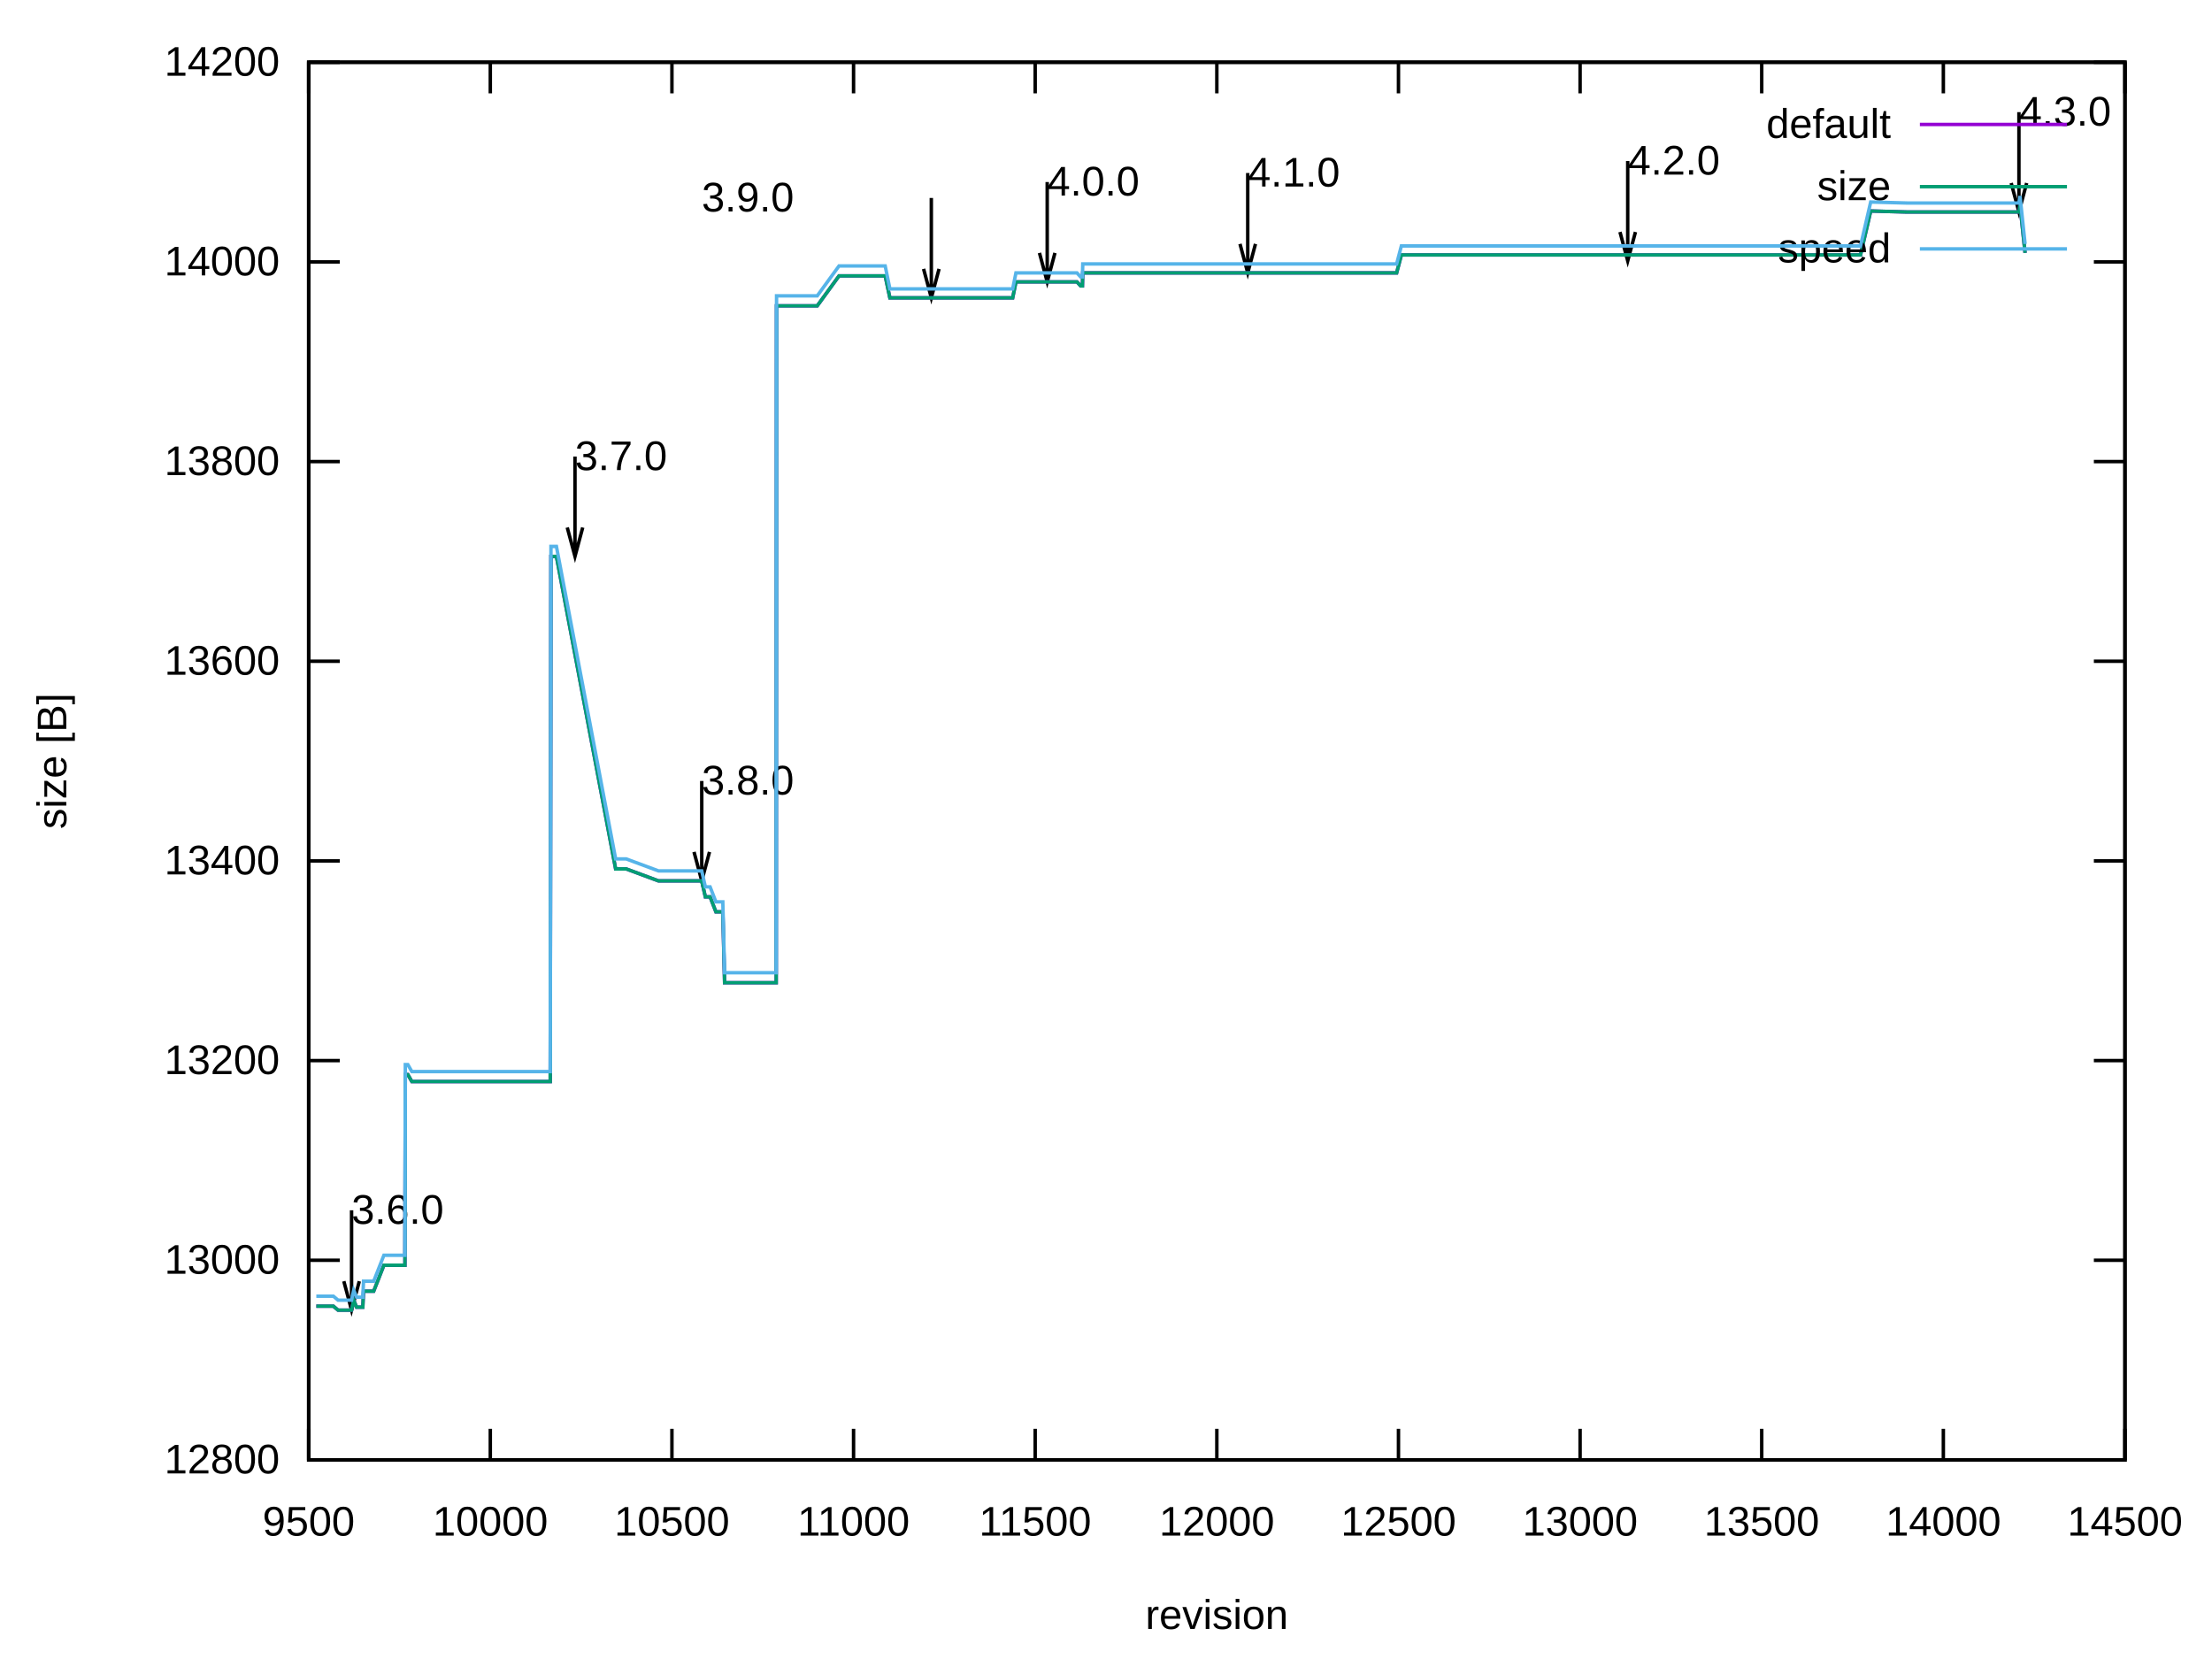
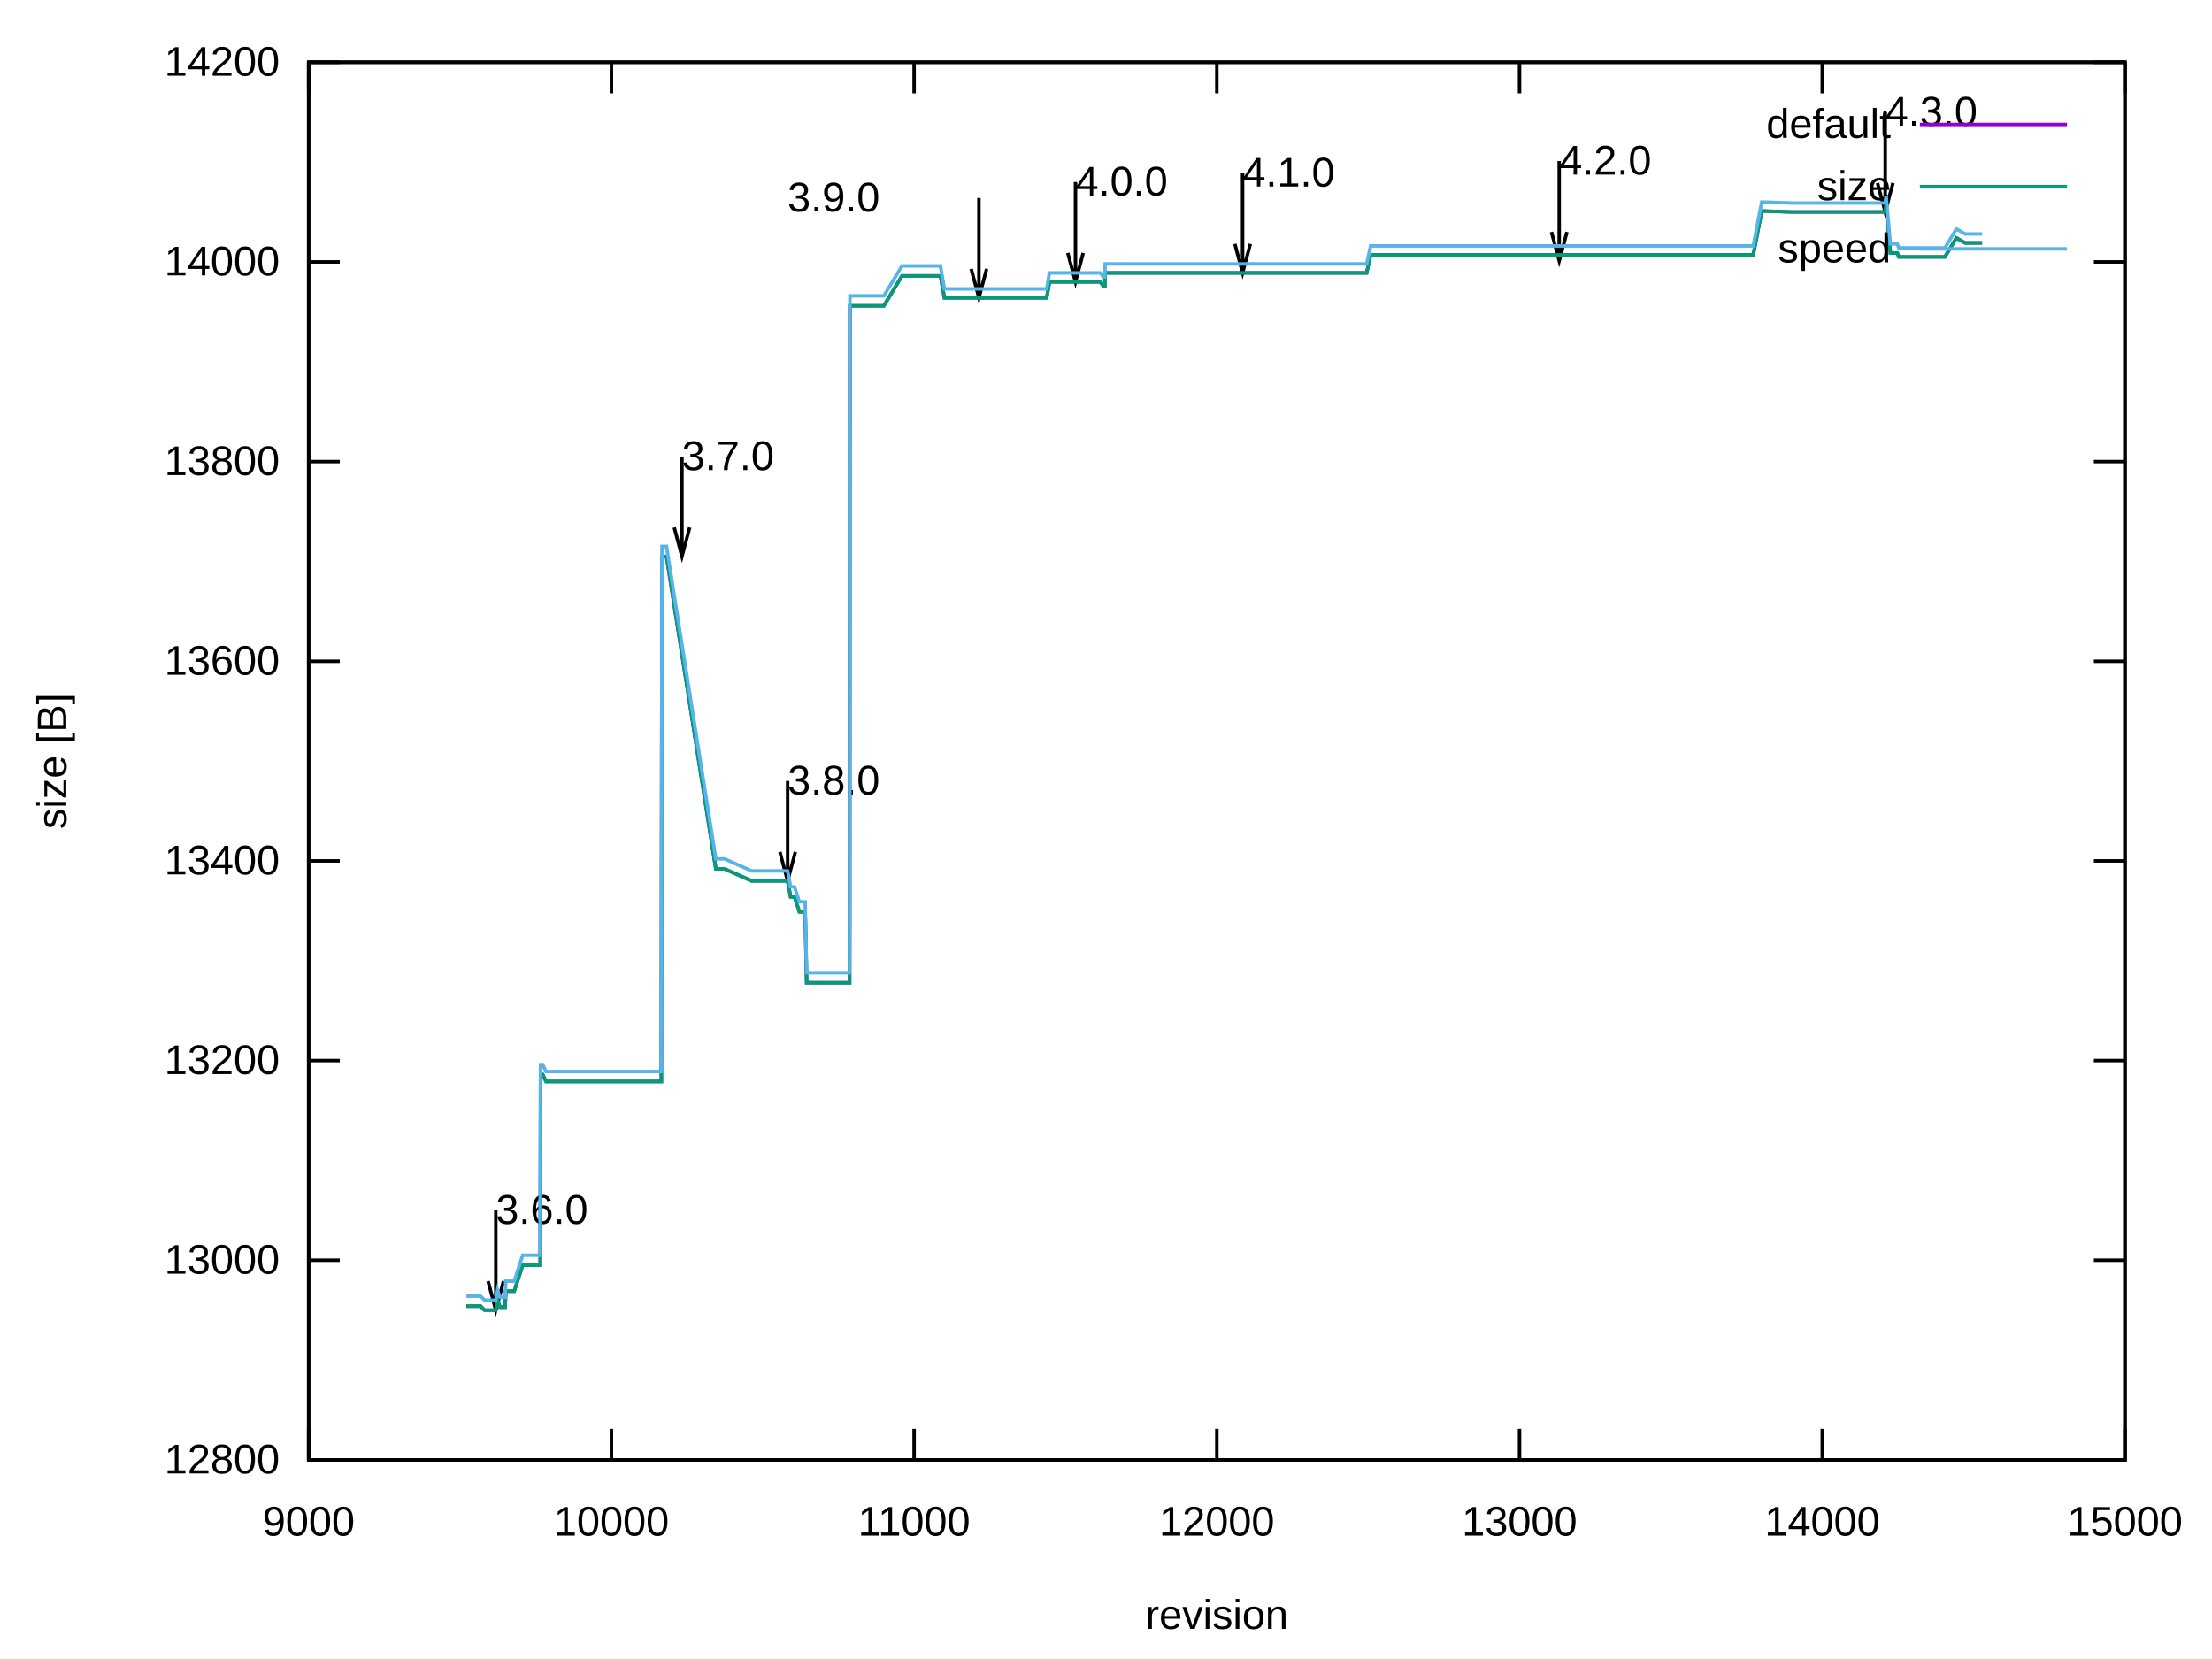
<svg xmlns="http://www.w3.org/2000/svg" xmlns:xlink="http://www.w3.org/1999/xlink" width="640" height="480" viewBox="0 0 640 480">
  <g id="gnuplot_canvas">
    <rect x="0" y="0" width="640" height="480" fill="none" />
    <defs>
      <circle id="gpDot" r="0.5" stroke-width="0.5" stroke="currentColor" />
      <path id="gpPt0" stroke-width="0.222" stroke="currentColor" d="M-1,0 h2 M0,-1 v2" />
      <path id="gpPt1" stroke-width="0.222" stroke="currentColor" d="M-1,-1 L1,1 M1,-1 L-1,1" />
      <path id="gpPt2" stroke-width="0.222" stroke="currentColor" d="M-1,0 L1,0 M0,-1 L0,1 M-1,-1 L1,1 M-1,1 L1,-1" />
      <rect id="gpPt3" stroke-width="0.222" stroke="currentColor" x="-1" y="-1" width="2" height="2" />
      <rect id="gpPt4" stroke-width="0.222" stroke="currentColor" fill="currentColor" x="-1" y="-1" width="2" height="2" />
      <circle id="gpPt5" stroke-width="0.222" stroke="currentColor" cx="0" cy="0" r="1" />
      <use xlink:href="#gpPt5" id="gpPt6" fill="currentColor" stroke="none" />
      <path id="gpPt7" stroke-width="0.222" stroke="currentColor" d="M0,-1.33 L-1.33,0.67 L1.33,0.67 z" />
      <use xlink:href="#gpPt7" id="gpPt8" fill="currentColor" stroke="none" />
      <use xlink:href="#gpPt7" id="gpPt9" stroke="currentColor" transform="rotate(180)" />
      <use xlink:href="#gpPt9" id="gpPt10" fill="currentColor" stroke="none" />
      <use xlink:href="#gpPt3" id="gpPt11" stroke="currentColor" transform="rotate(45)" />
      <use xlink:href="#gpPt11" id="gpPt12" fill="currentColor" stroke="none" />
      <path id="gpPt13" stroke-width="0.222" stroke="currentColor" d="M0,1.330 L1.265,0.411 L0.782,-1.067 L-0.782,-1.076 L-1.265,0.411 z" />
      <use xlink:href="#gpPt13" id="gpPt14" fill="currentColor" stroke="none" />
      <filter id="textbox" filterUnits="objectBoundingBox" x="0" y="0" height="1" width="1">
        <feFlood flood-color="white" flood-opacity="1" result="bgnd" />
        <feComposite in="SourceGraphic" in2="bgnd" operator="atop" />
      </filter>
      <filter id="greybox" filterUnits="objectBoundingBox" x="0" y="0" height="1" width="1">
        <feFlood flood-color="lightgrey" flood-opacity="1" result="grey" />
        <feComposite in="SourceGraphic" in2="grey" operator="atop" />
      </filter>
    </defs>
    <g fill="none" color="white" stroke="currentColor" stroke-width="1.00" stroke-linecap="butt" stroke-linejoin="miter">
</g>
    <g fill="none" color="black" stroke="currentColor" stroke-width="1.00" stroke-linecap="butt" stroke-linejoin="miter">
      <path stroke="black" d="M89.31,422.40 L98.31,422.40 M614.82,422.40 L605.82,422.40  " />
      <g transform="translate(80.92,426.30)" stroke="none" fill="black" font-family="Arial" font-size="12.00" text-anchor="end">
        <text>
          <tspan font-family="Arial"> 12800</tspan>
        </text>
      </g>
    </g>
    <g fill="none" color="black" stroke="currentColor" stroke-width="1.00" stroke-linecap="butt" stroke-linejoin="miter">
      <path stroke="black" d="M89.31,364.63 L98.31,364.63 M614.82,364.63 L605.82,364.63  " />
      <g transform="translate(80.92,368.53)" stroke="none" fill="black" font-family="Arial" font-size="12.00" text-anchor="end">
        <text>
          <tspan font-family="Arial"> 13000</tspan>
        </text>
      </g>
    </g>
    <g fill="none" color="black" stroke="currentColor" stroke-width="1.00" stroke-linecap="butt" stroke-linejoin="miter">
      <path stroke="black" d="M89.31,306.86 L98.31,306.86 M614.82,306.86 L605.82,306.86  " />
      <g transform="translate(80.92,310.76)" stroke="none" fill="black" font-family="Arial" font-size="12.00" text-anchor="end">
        <text>
          <tspan font-family="Arial"> 13200</tspan>
        </text>
      </g>
    </g>
    <g fill="none" color="black" stroke="currentColor" stroke-width="1.00" stroke-linecap="butt" stroke-linejoin="miter">
      <path stroke="black" d="M89.31,249.09 L98.31,249.09 M614.82,249.09 L605.82,249.09  " />
      <g transform="translate(80.92,252.99)" stroke="none" fill="black" font-family="Arial" font-size="12.00" text-anchor="end">
        <text>
          <tspan font-family="Arial"> 13400</tspan>
        </text>
      </g>
    </g>
    <g fill="none" color="black" stroke="currentColor" stroke-width="1.00" stroke-linecap="butt" stroke-linejoin="miter">
      <path stroke="black" d="M89.31,191.32 L98.31,191.32 M614.82,191.32 L605.82,191.32  " />
      <g transform="translate(80.92,195.22)" stroke="none" fill="black" font-family="Arial" font-size="12.00" text-anchor="end">
        <text>
          <tspan font-family="Arial"> 13600</tspan>
        </text>
      </g>
    </g>
    <g fill="none" color="black" stroke="currentColor" stroke-width="1.00" stroke-linecap="butt" stroke-linejoin="miter">
      <path stroke="black" d="M89.31,133.55 L98.31,133.55 M614.82,133.55 L605.82,133.55  " />
      <g transform="translate(80.92,137.45)" stroke="none" fill="black" font-family="Arial" font-size="12.00" text-anchor="end">
        <text>
          <tspan font-family="Arial"> 13800</tspan>
        </text>
      </g>
    </g>
    <g fill="none" color="black" stroke="currentColor" stroke-width="1.00" stroke-linecap="butt" stroke-linejoin="miter">
      <path stroke="black" d="M89.31,75.78 L98.31,75.78 M614.82,75.78 L605.82,75.78  " />
      <g transform="translate(80.92,79.68)" stroke="none" fill="black" font-family="Arial" font-size="12.00" text-anchor="end">
        <text>
          <tspan font-family="Arial"> 14000</tspan>
        </text>
      </g>
    </g>
    <g fill="none" color="black" stroke="currentColor" stroke-width="1.00" stroke-linecap="butt" stroke-linejoin="miter">
      <path stroke="black" d="M89.31,18.01 L98.31,18.01 M614.82,18.01 L605.82,18.01  " />
      <g transform="translate(80.92,21.91)" stroke="none" fill="black" font-family="Arial" font-size="12.00" text-anchor="end">
        <text>
          <tspan font-family="Arial"> 14200</tspan>
        </text>
      </g>
    </g>
    <g fill="none" color="black" stroke="currentColor" stroke-width="1.00" stroke-linecap="butt" stroke-linejoin="miter">
      <path stroke="black" d="M89.31,422.40 L89.31,413.40 M89.31,18.01 L89.31,27.01  " />
      <g transform="translate(89.31,444.30)" stroke="none" fill="black" font-family="Arial" font-size="12.00" text-anchor="middle">
        <text>
-           <tspan font-family="Arial"> 9500</tspan>
-         </text>
-       </g>
-     </g>
-     <g fill="none" color="black" stroke="currentColor" stroke-width="1.00" stroke-linecap="butt" stroke-linejoin="miter">
-       <path stroke="black" d="M141.86,422.40 L141.86,413.40 M141.86,18.01 L141.86,27.01  " />
-       <g transform="translate(141.86,444.30)" stroke="none" fill="black" font-family="Arial" font-size="12.00" text-anchor="middle">
+           <tspan font-family="Arial"> 9000</tspan>
+         </text>
+       </g>
+     </g>
+     <g fill="none" color="black" stroke="currentColor" stroke-width="1.00" stroke-linecap="butt" stroke-linejoin="miter">
+       <path stroke="black" d="M176.90,422.40 L176.90,413.40 M176.90,18.01 L176.90,27.01  " />
+       <g transform="translate(176.90,444.30)" stroke="none" fill="black" font-family="Arial" font-size="12.00" text-anchor="middle">
        <text>
          <tspan font-family="Arial"> 10000</tspan>
        </text>
      </g>
    </g>
    <g fill="none" color="black" stroke="currentColor" stroke-width="1.00" stroke-linecap="butt" stroke-linejoin="miter">
-       <path stroke="black" d="M194.41,422.40 L194.41,413.40 M194.41,18.01 L194.41,27.01  " />
-       <g transform="translate(194.41,444.30)" stroke="none" fill="black" font-family="Arial" font-size="12.00" text-anchor="middle">
-         <text>
-           <tspan font-family="Arial"> 10500</tspan>
-         </text>
-       </g>
-     </g>
-     <g fill="none" color="black" stroke="currentColor" stroke-width="1.00" stroke-linecap="butt" stroke-linejoin="miter">
-       <path stroke="black" d="M246.96,422.40 L246.96,413.40 M246.96,18.01 L246.96,27.01  " />
-       <g transform="translate(246.96,444.30)" stroke="none" fill="black" font-family="Arial" font-size="12.00" text-anchor="middle">
+       <path stroke="black" d="M264.48,422.40 L264.48,413.40 M264.48,18.01 L264.48,27.01  " />
+       <g transform="translate(264.48,444.30)" stroke="none" fill="black" font-family="Arial" font-size="12.00" text-anchor="middle">
        <text>
          <tspan font-family="Arial"> 11000</tspan>
-         </text>
-       </g>
-     </g>
-     <g fill="none" color="black" stroke="currentColor" stroke-width="1.00" stroke-linecap="butt" stroke-linejoin="miter">
-       <path stroke="black" d="M299.51,422.40 L299.51,413.40 M299.51,18.01 L299.51,27.01  " />
-       <g transform="translate(299.51,444.30)" stroke="none" fill="black" font-family="Arial" font-size="12.00" text-anchor="middle">
-         <text>
-           <tspan font-family="Arial"> 11500</tspan>
        </text>
      </g>
    </g>
    <g fill="none" color="black" stroke="currentColor" stroke-width="1.00" stroke-linecap="butt" stroke-linejoin="miter">
      <path stroke="black" d="M352.07,422.40 L352.07,413.40 M352.07,18.01 L352.07,27.01  " />
      <g transform="translate(352.07,444.30)" stroke="none" fill="black" font-family="Arial" font-size="12.00" text-anchor="middle">
        <text>
          <tspan font-family="Arial"> 12000</tspan>
        </text>
      </g>
    </g>
    <g fill="none" color="black" stroke="currentColor" stroke-width="1.00" stroke-linecap="butt" stroke-linejoin="miter">
-       <path stroke="black" d="M404.62,422.40 L404.62,413.40 M404.62,18.01 L404.62,27.01  " />
-       <g transform="translate(404.62,444.30)" stroke="none" fill="black" font-family="Arial" font-size="12.00" text-anchor="middle">
-         <text>
-           <tspan font-family="Arial"> 12500</tspan>
-         </text>
-       </g>
-     </g>
-     <g fill="none" color="black" stroke="currentColor" stroke-width="1.00" stroke-linecap="butt" stroke-linejoin="miter">
-       <path stroke="black" d="M457.17,422.40 L457.17,413.40 M457.17,18.01 L457.17,27.01  " />
-       <g transform="translate(457.17,444.30)" stroke="none" fill="black" font-family="Arial" font-size="12.00" text-anchor="middle">
+       <path stroke="black" d="M439.65,422.40 L439.65,413.40 M439.65,18.01 L439.65,27.01  " />
+       <g transform="translate(439.65,444.30)" stroke="none" fill="black" font-family="Arial" font-size="12.00" text-anchor="middle">
        <text>
          <tspan font-family="Arial"> 13000</tspan>
        </text>
      </g>
    </g>
    <g fill="none" color="black" stroke="currentColor" stroke-width="1.00" stroke-linecap="butt" stroke-linejoin="miter">
-       <path stroke="black" d="M509.72,422.40 L509.72,413.40 M509.72,18.01 L509.72,27.01  " />
-       <g transform="translate(509.72,444.30)" stroke="none" fill="black" font-family="Arial" font-size="12.00" text-anchor="middle">
-         <text>
-           <tspan font-family="Arial"> 13500</tspan>
-         </text>
-       </g>
-     </g>
-     <g fill="none" color="black" stroke="currentColor" stroke-width="1.00" stroke-linecap="butt" stroke-linejoin="miter">
-       <path stroke="black" d="M562.27,422.40 L562.27,413.40 M562.27,18.01 L562.27,27.01  " />
-       <g transform="translate(562.27,444.30)" stroke="none" fill="black" font-family="Arial" font-size="12.00" text-anchor="middle">
+       <path stroke="black" d="M527.24,422.40 L527.24,413.40 M527.24,18.01 L527.24,27.01  " />
+       <g transform="translate(527.24,444.30)" stroke="none" fill="black" font-family="Arial" font-size="12.00" text-anchor="middle">
        <text>
          <tspan font-family="Arial"> 14000</tspan>
        </text>
      </g>
    </g>
    <g fill="none" color="black" stroke="currentColor" stroke-width="1.00" stroke-linecap="butt" stroke-linejoin="miter">
      <path stroke="black" d="M614.82,422.40 L614.82,413.40 M614.82,18.01 L614.82,27.01  " />
      <g transform="translate(614.82,444.30)" stroke="none" fill="black" font-family="Arial" font-size="12.00" text-anchor="middle">
        <text>
-           <tspan font-family="Arial"> 14500</tspan>
+           <tspan font-family="Arial"> 15000</tspan>
        </text>
      </g>
    </g>
    <g fill="none" color="black" stroke="currentColor" stroke-width="1.00" stroke-linecap="butt" stroke-linejoin="miter">
</g>
    <g fill="none" color="black" stroke="currentColor" stroke-width="1.00" stroke-linecap="butt" stroke-linejoin="miter">
      <path stroke="black" d="M89.31,18.01 L89.31,422.40 L614.82,422.40 L614.82,18.01 L89.31,18.01 Z  " />
-       <g transform="translate(101.71,354.09)" stroke="none" fill="black" font-family="Arial" font-size="12.00" text-anchor="start">
+       <g transform="translate(143.44,354.09)" stroke="none" fill="black" font-family="Arial" font-size="12.00" text-anchor="start">
        <text>
          <tspan font-family="Arial">3.6.0</tspan>
        </text>
      </g>
-       <g transform="translate(166.35,136.01)" stroke="none" fill="black" font-family="Arial" font-size="12.00" text-anchor="start">
+       <g transform="translate(197.30,136.01)" stroke="none" fill="black" font-family="Arial" font-size="12.00" text-anchor="start">
        <text>
          <tspan font-family="Arial">3.7.0</tspan>
        </text>
      </g>
-       <g transform="translate(203.03,229.88)" stroke="none" fill="black" font-family="Arial" font-size="12.00" text-anchor="start">
+       <g transform="translate(227.87,229.88)" stroke="none" fill="black" font-family="Arial" font-size="12.00" text-anchor="start">
        <text>
          <tspan font-family="Arial">3.8.0</tspan>
        </text>
      </g>
-       <g transform="translate(203.03,61.19)" stroke="none" fill="black" font-family="Arial" font-size="12.00" text-anchor="start">
+       <g transform="translate(227.87,61.19)" stroke="none" fill="black" font-family="Arial" font-size="12.00" text-anchor="start">
        <text>
          <tspan font-family="Arial">3.9.0</tspan>
        </text>
      </g>
-       <g transform="translate(302.98,56.57)" stroke="none" fill="black" font-family="Arial" font-size="12.00" text-anchor="start">
+       <g transform="translate(311.16,56.57)" stroke="none" fill="black" font-family="Arial" font-size="12.00" text-anchor="start">
        <text>
          <tspan font-family="Arial">4.0.0</tspan>
        </text>
      </g>
-       <g transform="translate(361.00,53.97)" stroke="none" fill="black" font-family="Arial" font-size="12.00" text-anchor="start">
+       <g transform="translate(359.51,53.97)" stroke="none" fill="black" font-family="Arial" font-size="12.00" text-anchor="start">
        <text>
          <tspan font-family="Arial">4.1.0</tspan>
        </text>
      </g>
-       <g transform="translate(470.94,50.51)" stroke="none" fill="black" font-family="Arial" font-size="12.00" text-anchor="start">
+       <g transform="translate(451.12,50.51)" stroke="none" fill="black" font-family="Arial" font-size="12.00" text-anchor="start">
        <text>
          <tspan font-family="Arial">4.2.0</tspan>
        </text>
      </g>
-       <g transform="translate(584.13,36.35)" stroke="none" fill="black" font-family="Arial" font-size="12.00" text-anchor="start">
+       <g transform="translate(545.45,36.35)" stroke="none" fill="black" font-family="Arial" font-size="12.00" text-anchor="start">
        <text>
          <tspan font-family="Arial">4.3.0</tspan>
        </text>
      </g>
-       <path stroke="black" d="M99.48,370.70 L101.72,379.06 L103.96,370.70 M101.72,350.18 L101.72,379.06 M164.12,152.62 L166.36,160.98 L168.60,152.62   M166.36,132.10 L166.36,160.98 M200.80,246.49 L203.04,254.86 L205.28,246.49 M203.04,225.97 L203.04,254.86 M267.22,77.80   L269.46,86.17 L271.70,77.80 M269.46,57.28 L269.46,86.17 M300.75,73.18 L302.99,81.55 L305.23,73.18 M302.99,52.66   L302.99,81.55 M358.77,70.58 L361.01,78.95 L363.25,70.58 M361.01,50.06 L361.01,78.95 M468.71,67.12 L470.95,75.48   L473.19,67.12 M470.95,46.60 L470.95,75.48 M581.90,52.96 L584.14,61.33 L586.38,52.96 M584.14,32.44 L584.14,61.33    " />
+       <path stroke="black" d="M141.21,370.70 L143.45,379.06 L145.69,370.70 M143.45,350.18 L143.45,379.06 M195.07,152.62 L197.31,160.98 L199.55,152.62   M197.31,132.10 L197.31,160.98 M225.64,246.49 L227.88,254.86 L230.12,246.49 M227.88,225.97 L227.88,254.86 M280.99,77.80   L283.23,86.17 L285.47,77.80 M283.23,57.28 L283.23,86.17 M308.93,73.18 L311.17,81.55 L313.41,73.18 M311.17,52.66   L311.17,81.55 M357.28,70.58 L359.52,78.95 L361.76,70.58 M359.52,50.06 L359.52,78.95 M448.89,67.12 L451.13,75.48   L453.37,67.12 M451.13,46.60 L451.13,75.48 M543.22,52.96 L545.46,61.33 L547.70,52.96 M545.46,32.44 L545.46,61.33    " />
    </g>
    <g fill="none" color="black" stroke="currentColor" stroke-width="1.00" stroke-linecap="butt" stroke-linejoin="miter">
      <g transform="translate(19.18,220.21) rotate(270)" stroke="none" fill="black" font-family="Arial" font-size="12.00" text-anchor="middle">
        <text>
          <tspan font-family="Arial">size [B]</tspan>
        </text>
      </g>
    </g>
    <g fill="none" color="black" stroke="currentColor" stroke-width="1.00" stroke-linecap="butt" stroke-linejoin="miter">
      <g transform="translate(352.06,471.30)" stroke="none" fill="black" font-family="Arial" font-size="12.00" text-anchor="middle">
        <text>
          <tspan font-family="Arial">revision</tspan>
        </text>
      </g>
    </g>
    <g fill="none" color="black" stroke="currentColor" stroke-width="1.00" stroke-linecap="butt" stroke-linejoin="miter">
</g>
    <g id="gnuplot_plot_1">
      <g fill="none" color="black" stroke="currentColor" stroke-width="1.00" stroke-linecap="butt" stroke-linejoin="miter">
        <g transform="translate(547.09,39.91)" stroke="none" fill="black" font-family="Arial" font-size="12.00" text-anchor="end">
          <text>
            <tspan font-family="Arial">default</tspan>
          </text>
        </g>
      </g>
      <g fill="none" color="black" stroke="currentColor" stroke-width="1.00" stroke-linecap="butt" stroke-linejoin="miter">
-         <path stroke="rgb(148,   0, 211)" d="M555.48,36.01 L598.04,36.01 M91.52,377.92 L93.51,377.92 L94.57,377.92 L96.46,377.92 L97.82,379.07 L98.66,379.07   L99.40,379.07 L99.93,379.07 L100.03,379.07 L100.14,379.07 L100.24,379.07 L101.71,379.07 L102.34,376.18 L103.18,378.21   L103.50,378.21 L103.60,378.21 L103.71,378.21 L103.81,378.21 L104.02,378.21 L104.55,378.21 L104.65,378.21 L104.97,378.21   L105.18,373.58 L105.39,373.58 L105.50,373.58 L106.02,373.58 L106.34,373.58 L106.55,373.58 L106.65,373.58 L106.76,373.58   L108.12,373.58 L111.07,366.07 L113.48,366.07 L114.53,366.07 L115.27,366.07 L115.69,366.07 L116.74,366.07 L117.06,366.07   L117.16,366.07 L117.27,310.90 L117.37,310.90 L118.00,310.90 L119.16,312.93 L119.79,312.93 L119.89,312.93 L120.10,312.93   L120.53,312.93 L121.16,312.93 L121.58,312.93 L121.68,312.93 L122.42,312.93 L122.73,312.93 L122.84,312.93 L122.94,312.93   L123.99,312.93 L124.20,312.93 L124.62,312.93 L129.14,312.93 L136.50,312.93 L136.92,312.93 L137.13,312.93 L137.24,312.93   L137.76,312.93 L158.99,312.93 L159.20,312.93 L159.41,160.99 L160.15,160.99 L160.88,160.99 L160.99,160.99 L178.12,251.40   L178.54,251.40 L178.65,251.40 L180.33,251.40 L180.43,251.40 L181.17,251.40 L190.52,254.87 L193.89,254.87 L195.46,254.87   L198.62,254.87 L200.51,254.87 L203.03,254.87 L204.08,259.49 L205.03,259.49 L205.45,259.49 L207.13,263.82 L209.13,263.82   L209.65,284.33 L210.81,284.33 L211.23,284.33 L212.07,284.33 L223.32,284.33 L224.05,284.33 L224.47,284.33 L224.58,284.33   L224.68,88.49 L224.89,88.49 L225.94,88.49 L236.45,88.49 L242.76,79.82 L244.23,79.82 L256.11,79.82 L257.47,86.18   L262.73,86.18 L269.45,86.18 L274.29,86.18 L281.65,86.18 L282.17,86.18 L285.96,86.18 L292.68,86.18 L293.00,86.18   L293.94,81.56 L300.25,81.56 L300.46,81.56 L302.98,81.56 L308.55,81.56 L311.50,81.56 L311.60,81.56 L312.65,82.71   L313.18,82.71 L313.28,78.96 L313.91,78.96 L314.02,78.96 L322.85,78.96 L333.36,78.96 L352.17,78.96 L357.95,78.96   L361.00,78.96 L362.36,78.96 L362.58,78.96 L362.79,78.96 L363.21,78.96 L363.52,78.96 L364.05,78.96 L393.26,78.96   L395.68,78.96 L397.26,78.96 L399.36,78.96 L400.83,78.96 L403.35,78.96 L404.09,78.96 L405.46,73.76 L419.54,73.76   L422.80,73.76 L424.48,73.76 L424.80,73.76 L430.47,73.76 L434.46,73.76 L435.62,73.76 L438.98,73.76 L442.66,73.76   L444.03,73.76 L445.71,73.76 L446.66,73.76 L453.91,73.76 L470.94,73.76 L478.19,73.76 L488.70,73.76 L509.19,73.76   L529.58,73.76 L530.63,73.76 L531.68,73.76 L535.78,73.76 L538.31,73.76 L541.25,61.05 L551.76,61.34 L562.27,61.34   L581.61,61.34 L584.13,61.34 L584.45,59.32 L585.92,73.18  " />
+         <path stroke="rgb(148,   0, 211)" d="M555.48,36.01 L598.04,36.01 M134.94,377.92 L136.61,377.92 L137.48,377.92 L139.06,377.92 L140.20,379.07 L140.90,379.07   L141.51,379.07 L141.95,379.07 L142.04,379.07 L142.12,379.07 L142.21,379.07 L143.44,379.07 L143.96,376.18 L144.66,378.21   L144.93,378.21 L145.01,378.21 L145.10,378.21 L145.19,378.21 L145.36,378.21 L145.80,378.21 L145.89,378.21 L146.15,378.21   L146.33,373.58 L146.50,373.58 L146.59,373.58 L147.03,373.58 L147.29,373.58 L147.47,373.58 L147.55,373.58 L147.64,373.58   L148.78,373.58 L151.23,366.07 L153.25,366.07 L154.12,366.07 L154.74,366.07 L155.09,366.07 L155.96,366.07 L156.22,366.07   L156.31,366.07 L156.40,310.90 L156.49,310.90 L157.01,310.90 L157.98,312.93 L158.50,312.93 L158.59,312.93 L158.76,312.93   L159.12,312.93 L159.64,312.93 L159.99,312.93 L160.08,312.93 L160.69,312.93 L160.95,312.93 L161.04,312.93 L161.13,312.93   L162.01,312.93 L162.18,312.93 L162.53,312.93 L166.30,312.93 L172.43,312.93 L172.78,312.93 L172.95,312.93 L173.04,312.93   L173.48,312.93 L191.17,312.93 L191.35,312.93 L191.52,160.99 L192.13,160.99 L192.75,160.99 L192.84,160.99 L207.11,251.40   L207.46,251.40 L207.55,251.40 L208.95,251.40 L209.04,251.40 L209.65,251.40 L217.45,254.87 L220.25,254.87 L221.56,254.87   L224.19,254.87 L225.77,254.87 L227.87,254.87 L228.75,259.49 L229.53,259.49 L229.88,259.49 L231.29,263.82 L232.95,263.82   L233.39,284.33 L234.35,284.33 L234.70,284.33 L235.40,284.33 L244.77,284.33 L245.39,284.33 L245.74,284.33 L245.82,284.33   L245.91,88.49 L246.09,88.49 L246.96,88.49 L255.72,88.49 L260.98,79.82 L262.20,79.82 L272.10,79.82 L273.24,86.18   L277.62,86.18 L283.22,86.18 L287.25,86.18 L293.38,86.18 L293.82,86.18 L296.97,86.18 L302.58,86.18 L302.84,86.18   L303.63,81.56 L308.89,81.56 L309.06,81.56 L311.16,81.56 L315.80,81.56 L318.26,81.56 L318.34,81.56 L319.22,82.71   L319.66,82.71 L319.75,78.96 L320.27,78.96 L320.36,78.96 L327.72,78.96 L336.47,78.96 L352.15,78.96 L356.97,78.96   L359.51,78.96 L360.65,78.96 L360.82,78.96 L361.00,78.96 L361.35,78.96 L361.61,78.96 L362.05,78.96 L386.40,78.96   L388.41,78.96 L389.73,78.96 L391.48,78.96 L392.70,78.96 L394.81,78.96 L395.42,78.96 L396.56,73.76 L408.29,73.76   L411.01,73.76 L412.41,73.76 L412.67,73.76 L417.40,73.76 L420.73,73.76 L421.70,73.76 L424.50,73.76 L427.56,73.76   L428.70,73.76 L430.10,73.76 L430.89,73.76 L436.93,73.76 L451.12,73.76 L457.17,73.76 L465.93,73.76 L483.00,73.76   L500.00,73.76 L500.87,73.76 L501.75,73.76 L505.16,73.76 L507.27,73.76 L509.72,61.05 L518.48,61.34 L527.24,61.34   L543.35,61.34 L545.45,61.34 L545.72,59.32 L546.94,73.18 L547.82,73.18 L548.08,73.18 L548.78,73.18 L548.96,73.18   L549.39,74.34 L553.51,74.34 L557.54,74.34 L559.64,74.34 L562.09,74.34 L562.71,74.34 L566.04,68.85 L568.58,70.29   L571.90,70.29 L573.48,70.29  " />
      </g>
    </g>
    <g id="gnuplot_plot_2">
      <g fill="none" color="black" stroke="currentColor" stroke-width="1.00" stroke-linecap="butt" stroke-linejoin="miter">
        <g transform="translate(547.09,57.91)" stroke="none" fill="black" font-family="Arial" font-size="12.00" text-anchor="end">
          <text>
            <tspan font-family="Arial">size</tspan>
          </text>
        </g>
      </g>
      <g fill="none" color="black" stroke="currentColor" stroke-width="1.00" stroke-linecap="butt" stroke-linejoin="miter">
-         <path stroke="rgb(  0, 158, 115)" d="M555.48,54.01 L598.04,54.01 M91.52,377.92 L93.51,377.92 L94.57,377.92 L96.46,377.92 L97.82,379.07 L98.66,379.07   L99.40,379.07 L99.93,379.07 L100.03,379.07 L100.14,379.07 L100.24,379.07 L101.71,379.07 L102.34,376.18 L103.18,378.21   L103.50,378.21 L103.60,378.21 L103.71,378.21 L103.81,378.21 L104.02,378.21 L104.55,378.21 L104.65,378.21 L104.97,378.21   L105.18,373.58 L105.39,373.58 L105.50,373.58 L106.02,373.58 L106.34,373.58 L106.55,373.58 L106.65,373.58 L106.76,373.58   L108.12,373.58 L111.07,366.07 L113.48,366.07 L114.53,366.07 L115.27,366.07 L115.69,366.07 L116.74,366.07 L117.06,366.07   L117.16,366.07 L117.27,310.90 L117.37,310.90 L118.00,310.90 L119.16,312.93 L119.79,312.93 L119.89,312.93 L120.10,312.93   L120.53,312.93 L121.16,312.93 L121.58,312.93 L121.68,312.93 L122.42,312.93 L122.73,312.93 L122.84,312.93 L122.94,312.93   L123.99,312.93 L124.20,312.93 L124.62,312.93 L129.14,312.93 L136.50,312.93 L136.92,312.93 L137.13,312.93 L137.24,312.93   L137.76,312.93 L158.99,312.93 L159.20,312.93 L159.41,160.99 L160.15,160.99 L160.88,160.99 L160.99,160.99 L178.12,251.40   L178.54,251.40 L178.65,251.40 L180.33,251.40 L180.43,251.40 L181.17,251.40 L190.52,254.87 L193.89,254.87 L195.46,254.87   L198.62,254.87 L200.51,254.87 L203.03,254.87 L204.08,259.49 L205.03,259.49 L205.45,259.49 L207.13,263.82 L209.13,263.82   L209.65,284.33 L210.81,284.33 L211.23,284.33 L212.07,284.33 L223.32,284.33 L224.05,284.33 L224.47,284.33 L224.58,284.33   L224.68,88.49 L224.89,88.49 L225.94,88.49 L236.45,88.49 L242.76,79.82 L244.23,79.82 L256.11,79.82 L257.47,86.18   L262.73,86.18 L269.45,86.18 L274.29,86.18 L281.65,86.18 L282.17,86.18 L285.96,86.18 L292.68,86.18 L293.00,86.18   L293.94,81.56 L300.25,81.56 L300.46,81.56 L302.98,81.56 L308.55,81.56 L311.50,81.56 L311.60,81.56 L312.65,82.71   L313.18,82.71 L313.28,78.96 L313.91,78.96 L314.02,78.96 L322.85,78.96 L333.36,78.96 L352.17,78.96 L357.95,78.96   L361.00,78.96 L362.36,78.96 L362.58,78.96 L362.79,78.96 L363.21,78.96 L363.52,78.96 L364.05,78.96 L393.26,78.96   L395.68,78.96 L397.26,78.96 L399.36,78.96 L400.83,78.96 L403.35,78.96 L404.09,78.96 L405.46,73.76 L419.54,73.76   L422.80,73.76 L424.48,73.76 L424.80,73.76 L430.47,73.76 L434.46,73.76 L435.62,73.76 L438.98,73.76 L442.66,73.76   L444.03,73.76 L445.71,73.76 L446.66,73.76 L453.91,73.76 L470.94,73.76 L478.19,73.76 L488.70,73.76 L509.19,73.76   L529.58,73.76 L530.63,73.76 L531.68,73.76 L535.78,73.76 L538.31,73.76 L541.25,61.05 L551.76,61.34 L562.27,61.34   L581.61,61.34 L584.13,61.34 L584.45,59.32 L585.92,73.18  " />
+         <path stroke="rgb(  0, 158, 115)" d="M555.48,54.01 L598.04,54.01 M134.94,377.92 L136.61,377.92 L137.48,377.92 L139.06,377.92 L140.20,379.07 L140.90,379.07   L141.51,379.07 L141.95,379.07 L142.04,379.07 L142.12,379.07 L142.21,379.07 L143.44,379.07 L143.96,376.18 L144.66,378.21   L144.93,378.21 L145.01,378.21 L145.10,378.21 L145.19,378.21 L145.36,378.21 L145.80,378.21 L145.89,378.21 L146.15,378.21   L146.33,373.58 L146.50,373.58 L146.59,373.58 L147.03,373.58 L147.29,373.58 L147.47,373.58 L147.55,373.58 L147.64,373.58   L148.78,373.58 L151.23,366.07 L153.25,366.07 L154.12,366.07 L154.74,366.07 L155.09,366.07 L155.96,366.07 L156.22,366.07   L156.31,366.07 L156.40,310.90 L156.49,310.90 L157.01,310.90 L157.98,312.93 L158.50,312.93 L158.59,312.93 L158.76,312.93   L159.12,312.93 L159.64,312.93 L159.99,312.93 L160.08,312.93 L160.69,312.93 L160.95,312.93 L161.04,312.93 L161.13,312.93   L162.01,312.93 L162.18,312.93 L162.53,312.93 L166.30,312.93 L172.43,312.93 L172.78,312.93 L172.95,312.93 L173.04,312.93   L173.48,312.93 L191.17,312.93 L191.35,312.93 L191.52,160.99 L192.13,160.99 L192.75,160.99 L192.84,160.99 L207.11,251.40   L207.46,251.40 L207.55,251.40 L208.95,251.40 L209.04,251.40 L209.65,251.40 L217.45,254.87 L220.25,254.87 L221.56,254.87   L224.19,254.87 L225.77,254.87 L227.87,254.87 L228.75,259.49 L229.53,259.49 L229.88,259.49 L231.29,263.82 L232.95,263.82   L233.39,284.33 L234.35,284.33 L234.70,284.33 L235.40,284.33 L244.77,284.33 L245.39,284.33 L245.74,284.33 L245.82,284.33   L245.91,88.49 L246.09,88.49 L246.96,88.49 L255.72,88.49 L260.98,79.82 L262.20,79.82 L272.10,79.82 L273.24,86.18   L277.62,86.18 L283.22,86.18 L287.25,86.18 L293.38,86.18 L293.82,86.18 L296.97,86.18 L302.58,86.18 L302.84,86.18   L303.63,81.56 L308.89,81.56 L309.06,81.56 L311.16,81.56 L315.80,81.56 L318.26,81.56 L318.34,81.56 L319.22,82.71   L319.66,82.71 L319.75,78.96 L320.27,78.96 L320.36,78.96 L327.72,78.96 L336.47,78.96 L352.15,78.96 L356.97,78.96   L359.51,78.96 L360.65,78.96 L360.82,78.96 L361.00,78.96 L361.35,78.96 L361.61,78.96 L362.05,78.96 L386.40,78.96   L388.41,78.96 L389.73,78.96 L391.48,78.96 L392.70,78.96 L394.81,78.96 L395.42,78.96 L396.56,73.76 L408.29,73.76   L411.01,73.76 L412.41,73.76 L412.67,73.76 L417.40,73.76 L420.73,73.76 L421.70,73.76 L424.50,73.76 L427.56,73.76   L428.70,73.76 L430.10,73.76 L430.89,73.76 L436.93,73.76 L451.12,73.76 L457.17,73.76 L465.93,73.76 L483.00,73.76   L500.00,73.76 L500.87,73.76 L501.75,73.76 L505.16,73.76 L507.27,73.76 L509.72,61.05 L518.48,61.34 L527.24,61.34   L543.35,61.34 L545.45,61.34 L545.72,59.32 L546.94,73.18 L547.82,73.18 L548.08,73.18 L548.78,73.18 L548.96,73.18   L549.39,74.34 L553.51,74.34 L557.54,74.34 L559.64,74.34 L562.09,74.34 L562.71,74.34 L566.04,68.85 L568.58,70.29   L571.90,70.29 L573.48,70.29  " />
      </g>
    </g>
    <g id="gnuplot_plot_3">
      <g fill="none" color="black" stroke="currentColor" stroke-width="1.00" stroke-linecap="butt" stroke-linejoin="miter">
        <g transform="translate(547.09,75.91)" stroke="none" fill="black" font-family="Arial" font-size="12.00" text-anchor="end">
          <text>
            <tspan font-family="Arial">speed</tspan>
          </text>
        </g>
      </g>
      <g fill="none" color="black" stroke="currentColor" stroke-width="1.00" stroke-linecap="butt" stroke-linejoin="miter">
-         <path stroke="rgb( 86, 180, 233)" d="M555.48,72.01 L598.04,72.01 M91.52,375.03 L93.51,375.03 L94.57,375.03 L96.46,375.03 L97.82,376.18 L98.66,376.18   L99.40,376.18 L99.93,376.18 L100.03,376.18 L100.14,376.18 L100.24,376.18 L101.71,376.18 L102.34,373.30 L103.18,375.32   L103.50,375.32 L103.60,375.32 L103.71,375.32 L103.81,375.32 L104.02,375.32 L104.55,375.32 L104.65,375.32 L104.97,375.32   L105.18,370.70 L105.39,370.70 L105.50,370.70 L106.02,370.70 L106.34,370.70 L106.55,370.70 L106.65,370.70 L106.76,370.70   L108.12,370.70 L111.07,363.19 L113.48,363.19 L114.53,363.19 L115.27,363.19 L115.69,363.19 L116.74,363.19 L117.06,363.19   L117.16,363.19 L117.27,308.02 L117.37,308.02 L118.00,308.02 L119.16,310.04 L119.79,310.04 L119.89,310.04 L120.10,310.04   L120.53,310.04 L121.16,310.04 L121.58,310.04 L121.68,310.04 L122.42,310.04 L122.73,310.04 L122.84,310.04 L122.94,310.04   L123.99,310.04 L124.20,310.04 L124.62,310.04 L129.14,310.04 L136.50,310.04 L136.92,310.04 L137.13,310.04 L137.24,310.04   L137.76,310.04 L158.99,310.04 L159.20,310.04 L159.41,158.10 L160.15,158.10 L160.88,158.10 L160.99,158.10 L178.12,248.51   L178.54,248.51 L178.65,248.51 L180.33,248.51 L180.43,248.51 L181.17,248.51 L190.52,251.98 L193.89,251.98 L195.46,251.98   L198.62,251.98 L200.51,251.98 L203.03,251.98 L204.08,256.60 L205.03,256.60 L205.45,256.60 L207.13,260.93 L209.13,260.93   L209.65,281.44 L210.81,281.44 L211.23,281.44 L212.07,281.44 L223.32,281.44 L224.05,281.44 L224.47,281.44 L224.58,281.44   L224.68,85.60 L224.89,85.60 L225.94,85.60 L236.45,85.60 L242.76,76.94 L244.23,76.94 L256.11,76.94 L257.47,83.58   L262.73,83.58 L269.45,83.58 L274.29,83.58 L281.65,83.58 L282.17,83.58 L285.96,83.58 L292.68,83.58 L293.00,83.58   L293.94,78.96 L300.25,78.96 L300.46,78.96 L302.98,78.96 L308.55,78.96 L311.50,78.96 L311.60,78.96 L312.65,80.11   L313.18,80.11 L313.28,76.36 L313.91,76.36 L314.02,76.36 L322.85,76.36 L333.36,76.36 L352.17,76.36 L357.95,76.36   L361.00,76.36 L362.36,76.36 L362.58,76.36 L362.79,76.36 L363.21,76.36 L363.52,76.36 L364.05,76.36 L393.26,76.36   L395.68,76.36 L397.26,76.36 L399.36,76.36 L400.83,76.36 L403.35,76.36 L404.09,76.36 L405.46,71.16 L419.54,71.16   L422.80,71.16 L424.48,71.16 L424.80,71.16 L430.47,71.16 L434.46,71.16 L435.62,71.16 L438.98,71.16 L442.66,71.16   L444.03,71.16 L445.71,71.16 L446.66,71.16 L453.91,71.16 L470.94,71.16 L478.19,71.16 L488.70,71.16 L509.19,71.16   L529.58,71.16 L530.63,71.16 L531.68,71.16 L535.78,71.16 L538.31,71.16 L541.25,58.45 L551.76,58.74 L562.27,58.74   L581.61,58.74 L584.13,58.74 L584.45,56.72 L585.92,70.58  " />
+         <path stroke="rgb( 86, 180, 233)" d="M555.48,72.01 L598.04,72.01 M134.94,375.03 L136.61,375.03 L137.48,375.03 L139.06,375.03 L140.20,376.18 L140.90,376.18   L141.51,376.18 L141.95,376.18 L142.04,376.18 L142.12,376.18 L142.21,376.18 L143.44,376.18 L143.96,373.30 L144.66,375.32   L144.93,375.32 L145.01,375.32 L145.10,375.32 L145.19,375.32 L145.36,375.32 L145.80,375.32 L145.89,375.32 L146.15,375.32   L146.33,370.70 L146.50,370.70 L146.59,370.70 L147.03,370.70 L147.29,370.70 L147.47,370.70 L147.55,370.70 L147.64,370.70   L148.78,370.70 L151.23,363.19 L153.25,363.19 L154.12,363.19 L154.74,363.19 L155.09,363.19 L155.96,363.19 L156.22,363.19   L156.31,363.19 L156.40,308.02 L156.49,308.02 L157.01,308.02 L157.98,310.04 L158.50,310.04 L158.59,310.04 L158.76,310.04   L159.12,310.04 L159.64,310.04 L159.99,310.04 L160.08,310.04 L160.69,310.04 L160.95,310.04 L161.04,310.04 L161.13,310.04   L162.01,310.04 L162.18,310.04 L162.53,310.04 L166.30,310.04 L172.43,310.04 L172.78,310.04 L172.95,310.04 L173.04,310.04   L173.48,310.04 L191.17,310.04 L191.35,310.04 L191.52,158.10 L192.13,158.10 L192.75,158.10 L192.84,158.10 L207.11,248.51   L207.46,248.51 L207.55,248.51 L208.95,248.51 L209.04,248.51 L209.65,248.51 L217.45,251.98 L220.25,251.98 L221.56,251.98   L224.19,251.98 L225.77,251.98 L227.87,251.98 L228.75,256.60 L229.53,256.60 L229.88,256.60 L231.29,260.93 L232.95,260.93   L233.39,281.44 L234.35,281.44 L234.70,281.44 L235.40,281.44 L244.77,281.44 L245.39,281.44 L245.74,281.44 L245.82,281.44   L245.91,85.60 L246.09,85.60 L246.96,85.60 L255.72,85.60 L260.98,76.94 L262.20,76.94 L272.10,76.94 L273.24,83.58   L277.62,83.58 L283.22,83.58 L287.25,83.58 L293.38,83.58 L293.82,83.58 L296.97,83.58 L302.58,83.58 L302.84,83.58   L303.63,78.96 L308.89,78.96 L309.06,78.96 L311.16,78.96 L315.80,78.96 L318.26,78.96 L318.34,78.96 L319.22,80.11   L319.66,80.11 L319.75,76.36 L320.27,76.36 L320.36,76.36 L327.72,76.36 L336.47,76.36 L352.15,76.36 L356.97,76.36   L359.51,76.36 L360.65,76.36 L360.82,76.36 L361.00,76.36 L361.35,76.36 L361.61,76.36 L362.05,76.36 L386.40,76.36   L388.41,76.36 L389.73,76.36 L391.48,76.36 L392.70,76.36 L394.81,76.36 L395.42,76.36 L396.56,71.16 L408.29,71.16   L411.01,71.16 L412.41,71.16 L412.67,71.16 L417.40,71.16 L420.73,71.16 L421.70,71.16 L424.50,71.16 L427.56,71.16   L428.70,71.16 L430.10,71.16 L430.89,71.16 L436.93,71.16 L451.12,71.16 L457.17,71.16 L465.93,71.16 L483.00,71.16   L500.00,71.16 L500.87,71.16 L501.75,71.16 L505.16,71.16 L507.27,71.16 L509.72,58.45 L518.48,58.74 L527.24,58.74   L543.35,58.74 L545.45,58.74 L545.72,56.72 L546.94,70.58 L547.82,70.58 L548.08,70.58 L548.78,70.58 L548.96,70.58   L549.39,71.74 L553.51,71.74 L557.54,71.74 L559.64,71.74 L562.09,71.74 L562.71,71.74 L566.04,66.25 L568.58,67.69   L571.90,67.69 L573.48,67.69  " />
      </g>
    </g>
    <g fill="none" color="white" stroke="rgb( 86, 180, 233)" stroke-width="2.00" stroke-linecap="butt" stroke-linejoin="miter">
</g>
    <g fill="none" color="black" stroke="currentColor" stroke-width="2.00" stroke-linecap="butt" stroke-linejoin="miter">
</g>
    <g fill="none" color="black" stroke="black" stroke-width="1.00" stroke-linecap="butt" stroke-linejoin="miter">
</g>
    <g fill="none" color="black" stroke="currentColor" stroke-width="1.00" stroke-linecap="butt" stroke-linejoin="miter">
      <path stroke="black" d="M89.31,18.01 L89.31,422.40 L614.82,422.40 L614.82,18.01 L89.31,18.01 Z  " />
    </g>
    <g fill="none" color="black" stroke="currentColor" stroke-width="1.00" stroke-linecap="butt" stroke-linejoin="miter">
</g>
  </g>
</svg>
